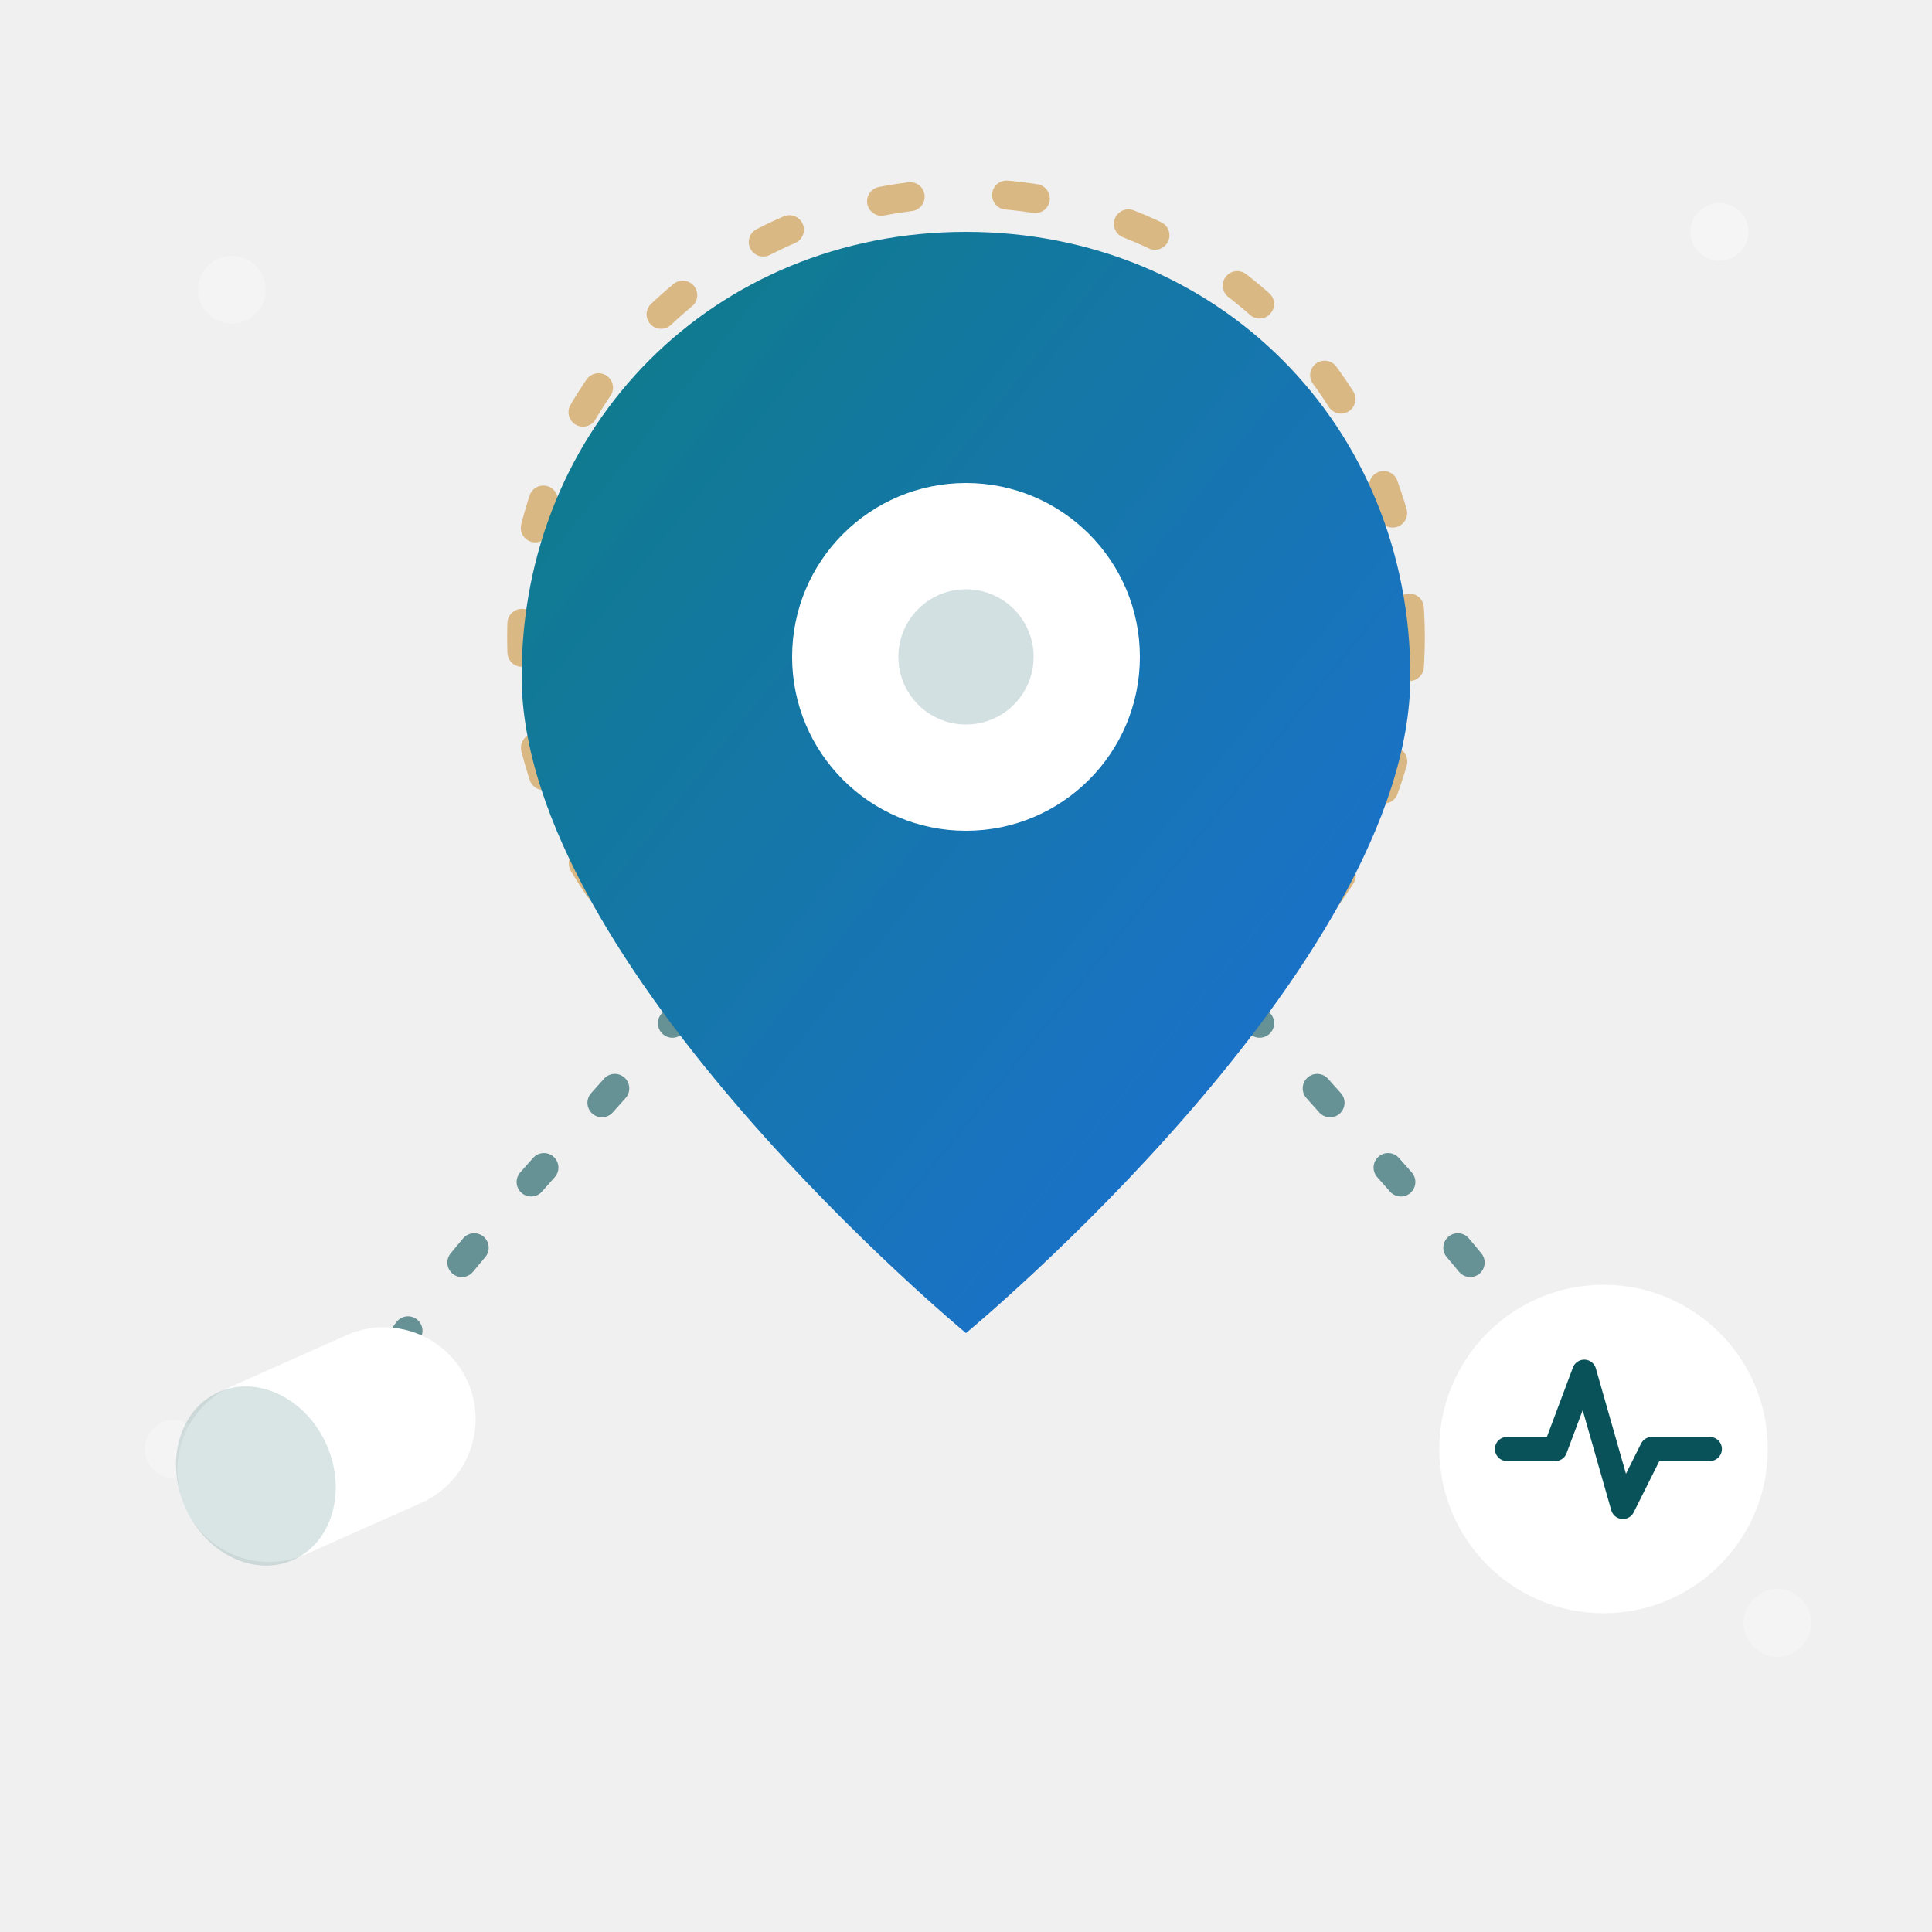
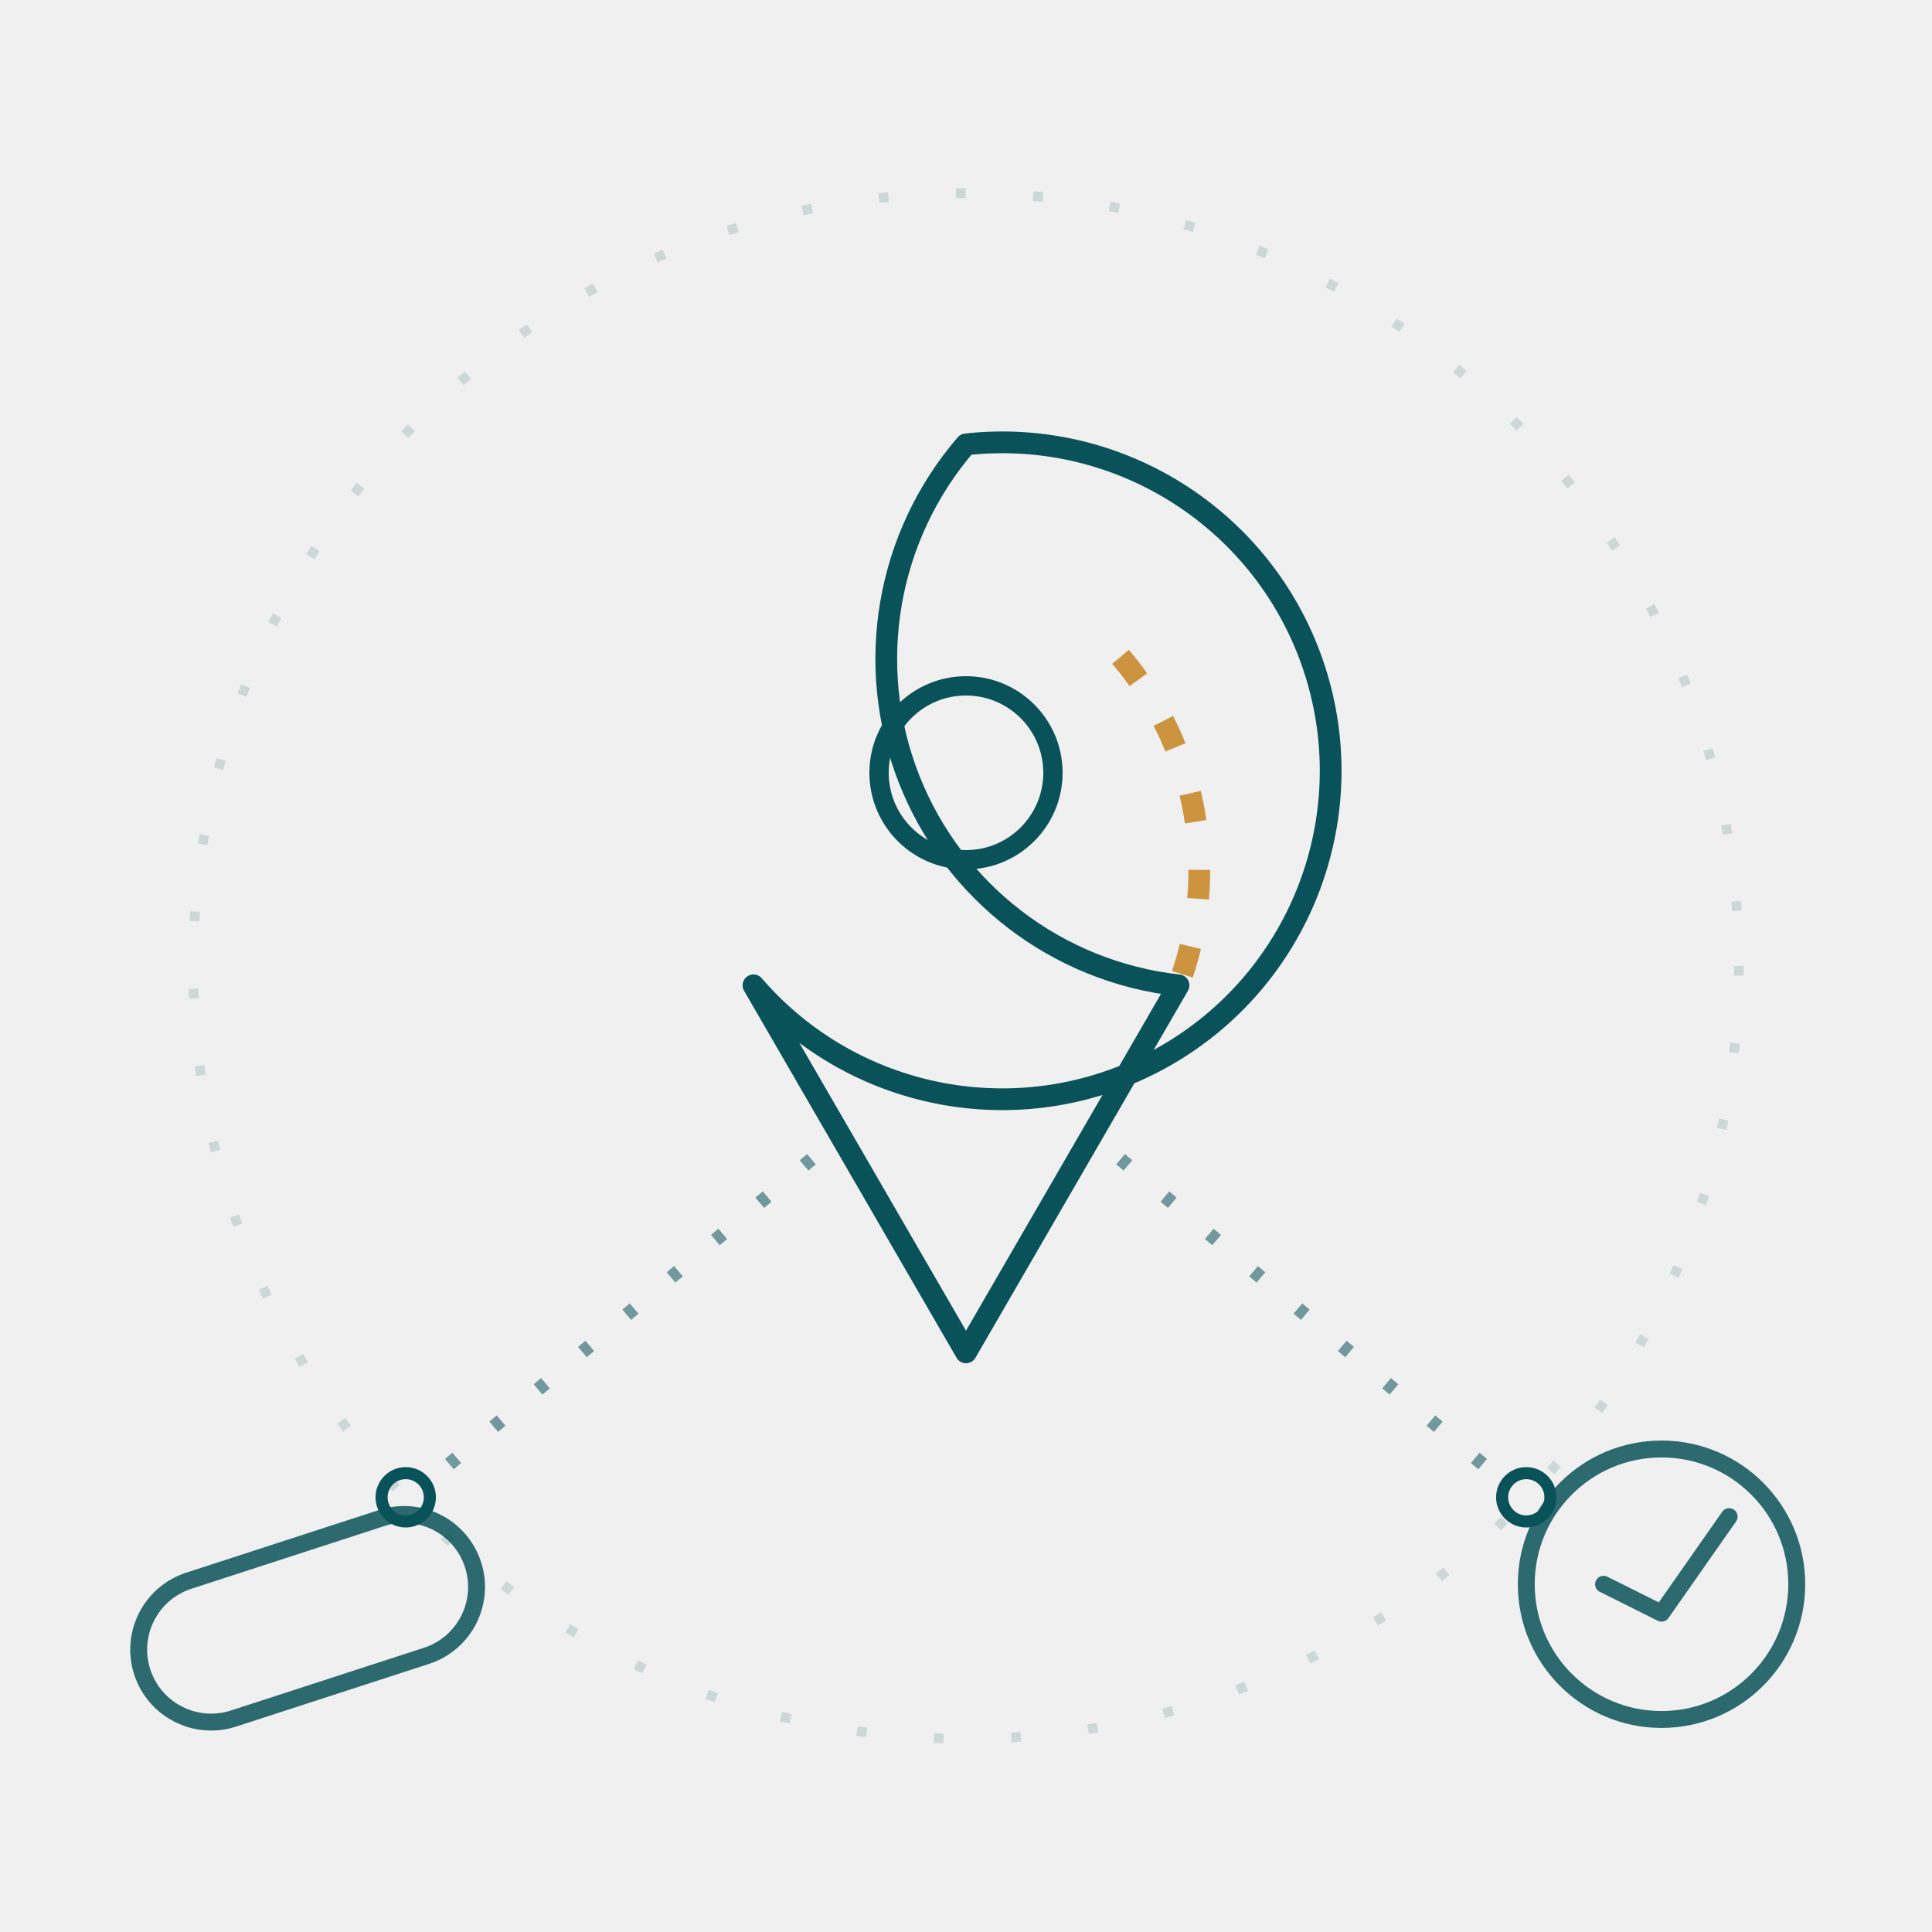
<svg xmlns="http://www.w3.org/2000/svg" viewBox="0 0 200 200" version="1.1" id="svg-not-found-pin">
-   <defs id="defs-nf">
-     <linearGradient id="badgeGradientNF" x1="0" y1="0" x2="1" y2="1">
-       <stop offset="0" stop-color="#0E7C86" id="nf-stop1" />
-       <stop offset="1" stop-color="#1E6FD9" id="nf-stop2" />
-     </linearGradient>
-   </defs>
-   <circle cx="24" cy="30" r="3.5" fill="#ffffff" opacity="0.3" id="nf-dot1" />
-   <circle cx="178" cy="24" r="3" fill="#ffffff" opacity="0.32" id="nf-dot2" />
-   <circle cx="184" cy="168" r="3.5" fill="#ffffff" opacity="0.3" id="nf-dot3" />
-   <circle cx="18" cy="150" r="3" fill="#ffffff" opacity="0.3" id="nf-dot4" />
-   <circle cx="100" cy="66" r="46" fill="none" stroke="#C98A2C" stroke-width="3" stroke-dasharray="3 10" stroke-linecap="round" opacity="0.55" id="nf-ring" />
-   <path d="M 78 96 C 60 118, 46 130, 34 150" fill="none" stroke="#0A5259" stroke-width="3" stroke-linecap="round" stroke-dasharray="2 9" opacity="0.6" id="nf-path-left" />
-   <path d="M 122 96 C 140 118, 154 130, 166 150" fill="none" stroke="#0A5259" stroke-width="3" stroke-linecap="round" stroke-dasharray="2 9" opacity="0.6" id="nf-path-right" />
-   <path d="M 100 24 C 74 24, 54 44, 54 70 C 54 100, 100 138, 100 138 C 100 138, 146 100, 146 70 C 146 44, 126 24, 100 24 Z" fill="url(#badgeGradientNF)" id="nf-pin-body" />
-   <circle cx="100" cy="68" r="18" fill="#ffffff" id="nf-pin-hole" />
-   <circle cx="100" cy="68" r="7" fill="#0A5259" opacity="0.18" id="nf-pin-hole-shadow" />
-   <g transform="rotate(-24 34 150)" id="nf-pill">
-     <rect x="18" y="140" width="32" height="19" rx="9.5" fill="#ffffff" id="nf-pill-body" />
-     <rect x="18" y="140" width="16" height="19" rx="9.5" fill="#0A5259" opacity="0.16" id="nf-pill-half" />
+   <defs id="defs29" />
+   <circle cx="100" cy="100" r="80" fill="none" stroke="#0A5259" stroke-width="1" stroke-dasharray="1 7" opacity="0.16" id="circle2" />
+   <path d="M100,46 A34,34 0 1 1 78,102 L100,140 L122,102 A34,34 0 0 1 100,46 Z" fill="none" stroke="#0A5259" stroke-width="2.25" stroke-linejoin="round" id="path4" />
+   <path d="M116,68 A34,34 0 0 1 122,102" fill="none" stroke="#C98A2C" stroke-width="2.25" stroke-dasharray="3 5" opacity="0.9" id="path6" />
+   <circle cx="100" cy="80" r="9" fill="none" stroke="#0A5259" stroke-width="2" id="circle8" />
+   <path d="M84,120 L46,152" stroke="#0A5259" stroke-width="1.4" stroke-dasharray="1 5" opacity="0.55" fill="none" id="path10" />
+   <circle cx="42" cy="155" r="2.5" fill="none" stroke="#0A5259" stroke-width="1.25" id="circle12" />
+   <g transform="rotate(-18 32 168)" id="g16">
+     <rect x="14" y="160" width="36" height="15" rx="7.5" fill="none" stroke="#0A5259" stroke-width="1.75" opacity="0.85" id="rect14" />
  </g>
-   <circle cx="166" cy="150" r="17" fill="#ffffff" id="nf-pulse-bg" />
-   <path d="M 156 150 h 5 l 3 -8 l 4 14 l 3 -6 h 6" fill="none" stroke="#0A5259" stroke-width="2.5" stroke-linecap="round" stroke-linejoin="round" id="nf-pulse-line" />
+   <path d="M116,120 L154,152" stroke="#0A5259" stroke-width="1.4" stroke-dasharray="1 5" opacity="0.55" fill="none" id="path18" />
+   <circle cx="158" cy="155" r="2.5" fill="none" stroke="#0A5259" stroke-width="1.25" id="circle20" />
+   <circle cx="172" cy="164" r="14" fill="none" stroke="#0A5259" stroke-width="1.75" opacity="0.85" id="circle22" />
+   <path d="M166,164 L172,167 L179,157" fill="none" stroke="#0A5259" stroke-width="1.75" stroke-linecap="round" stroke-linejoin="round" opacity="0.85" id="path24" />
</svg>
